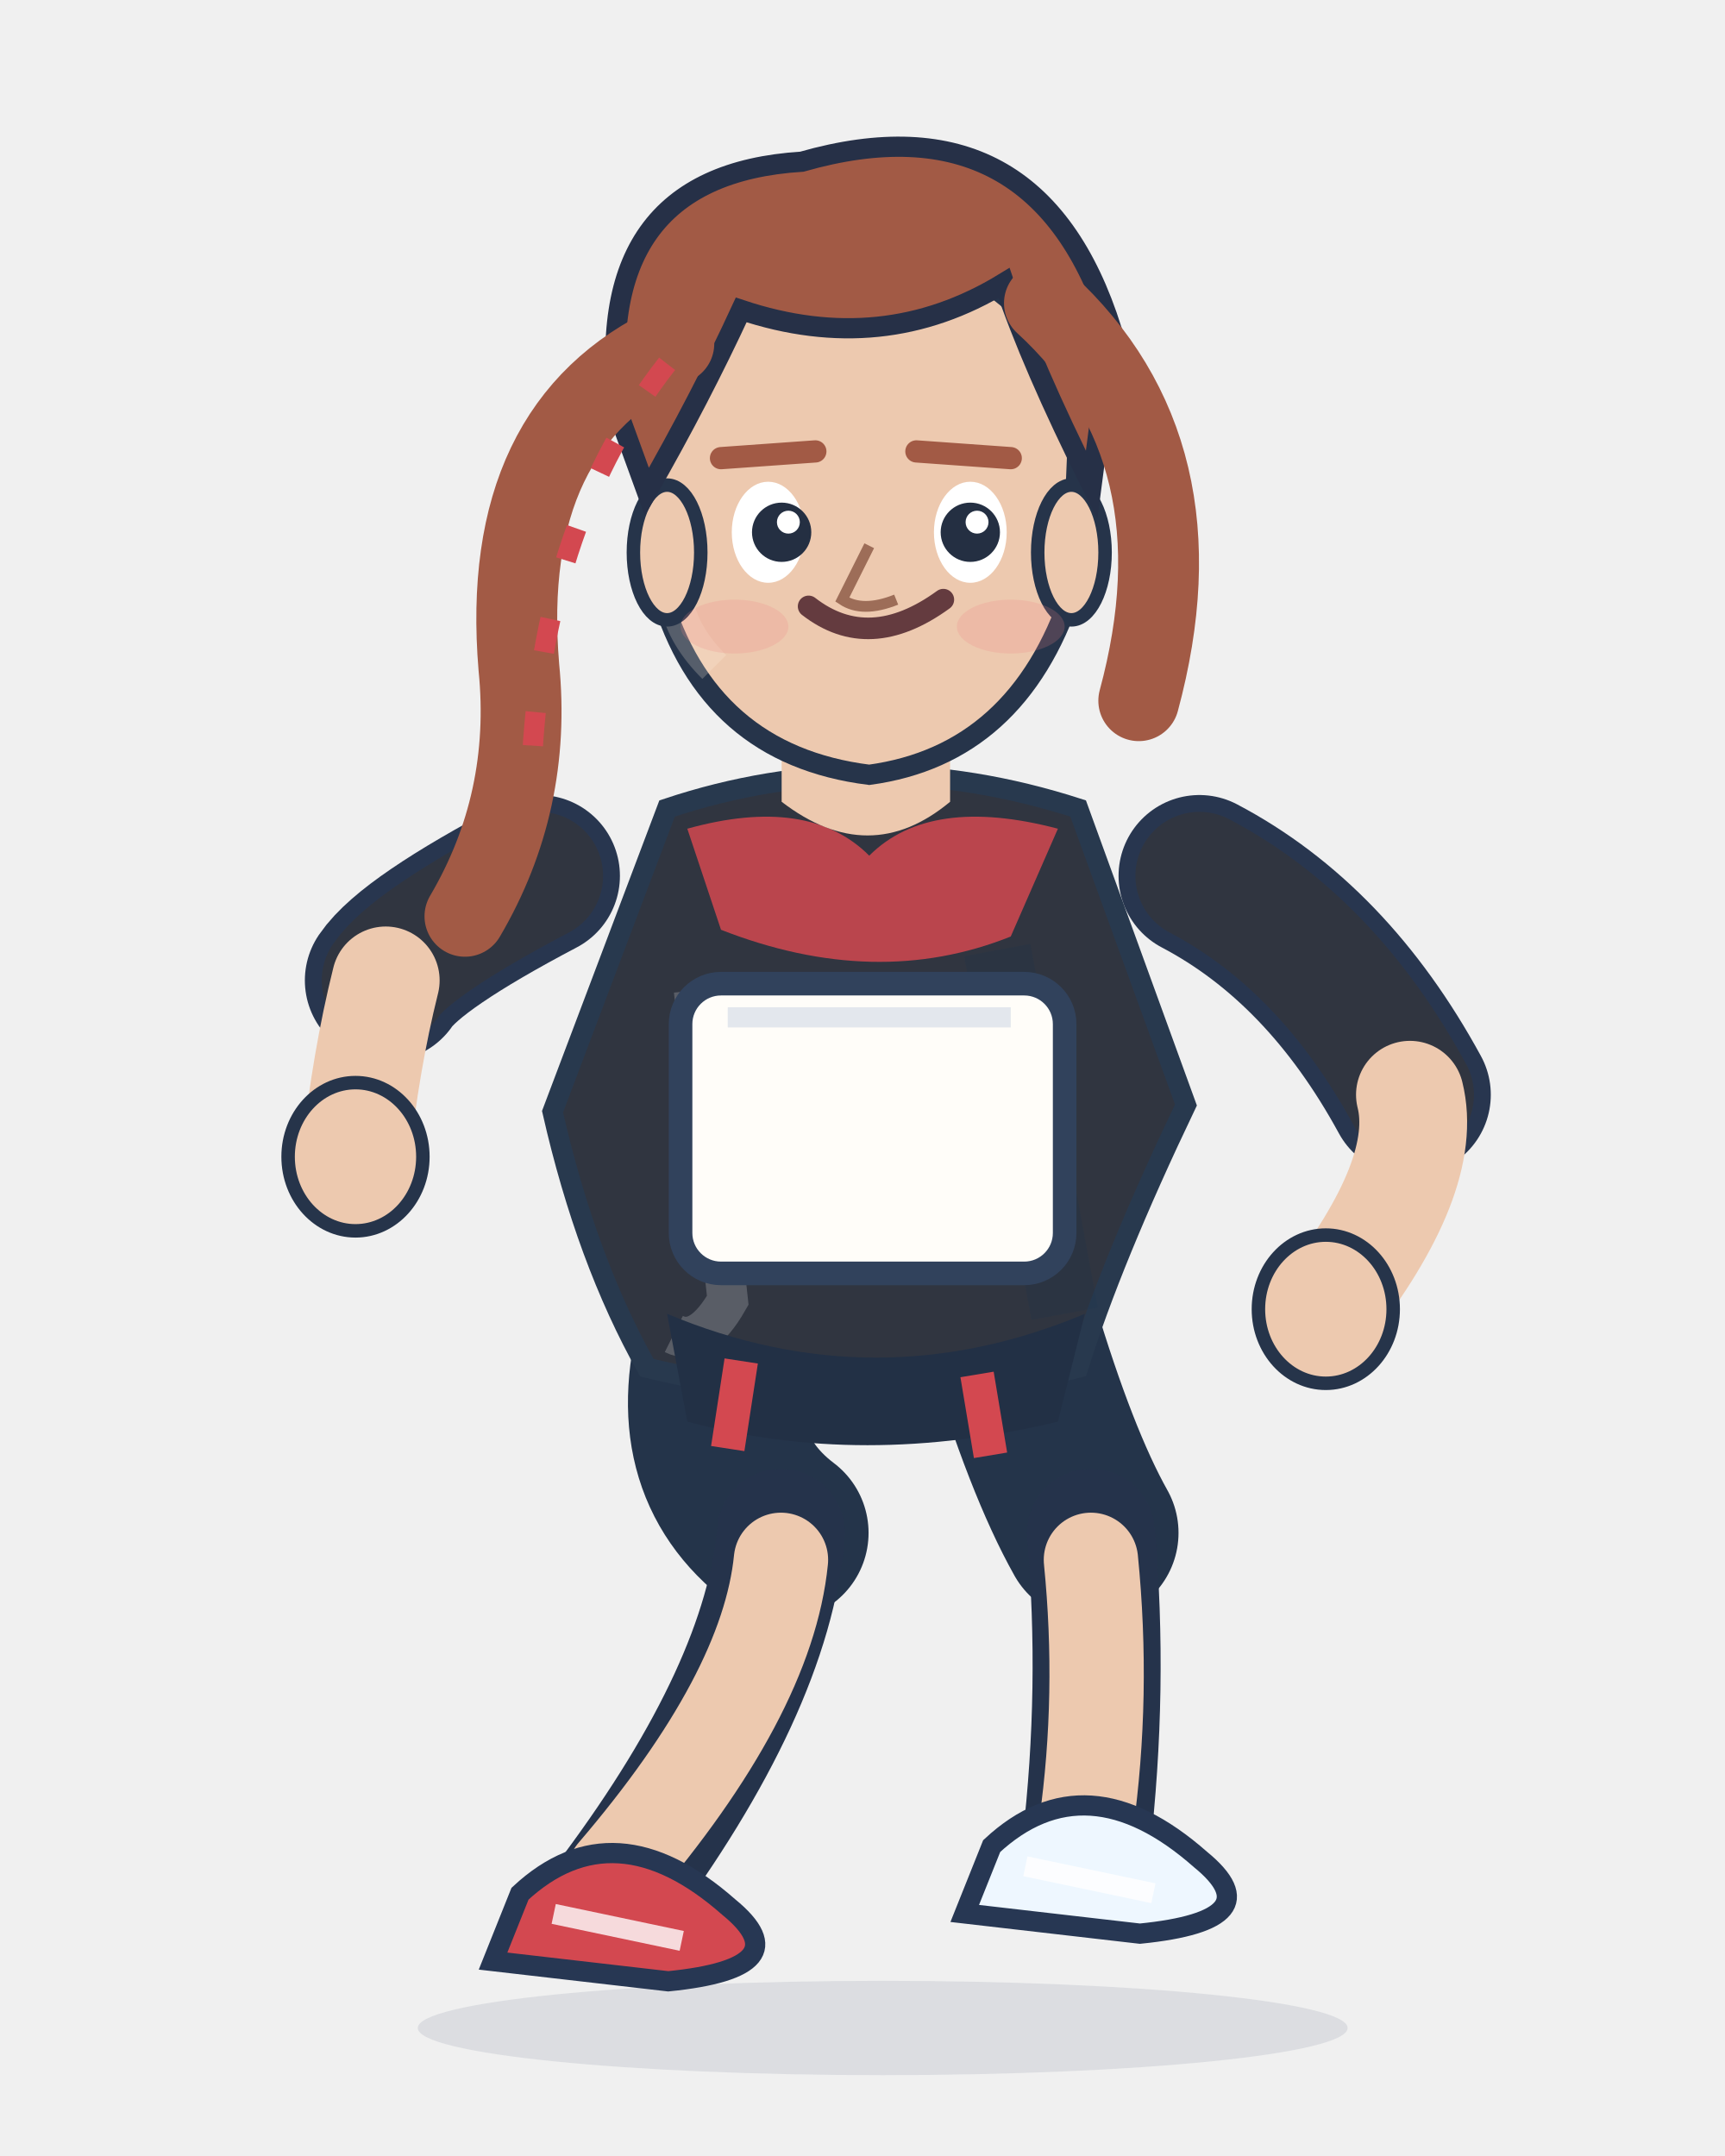
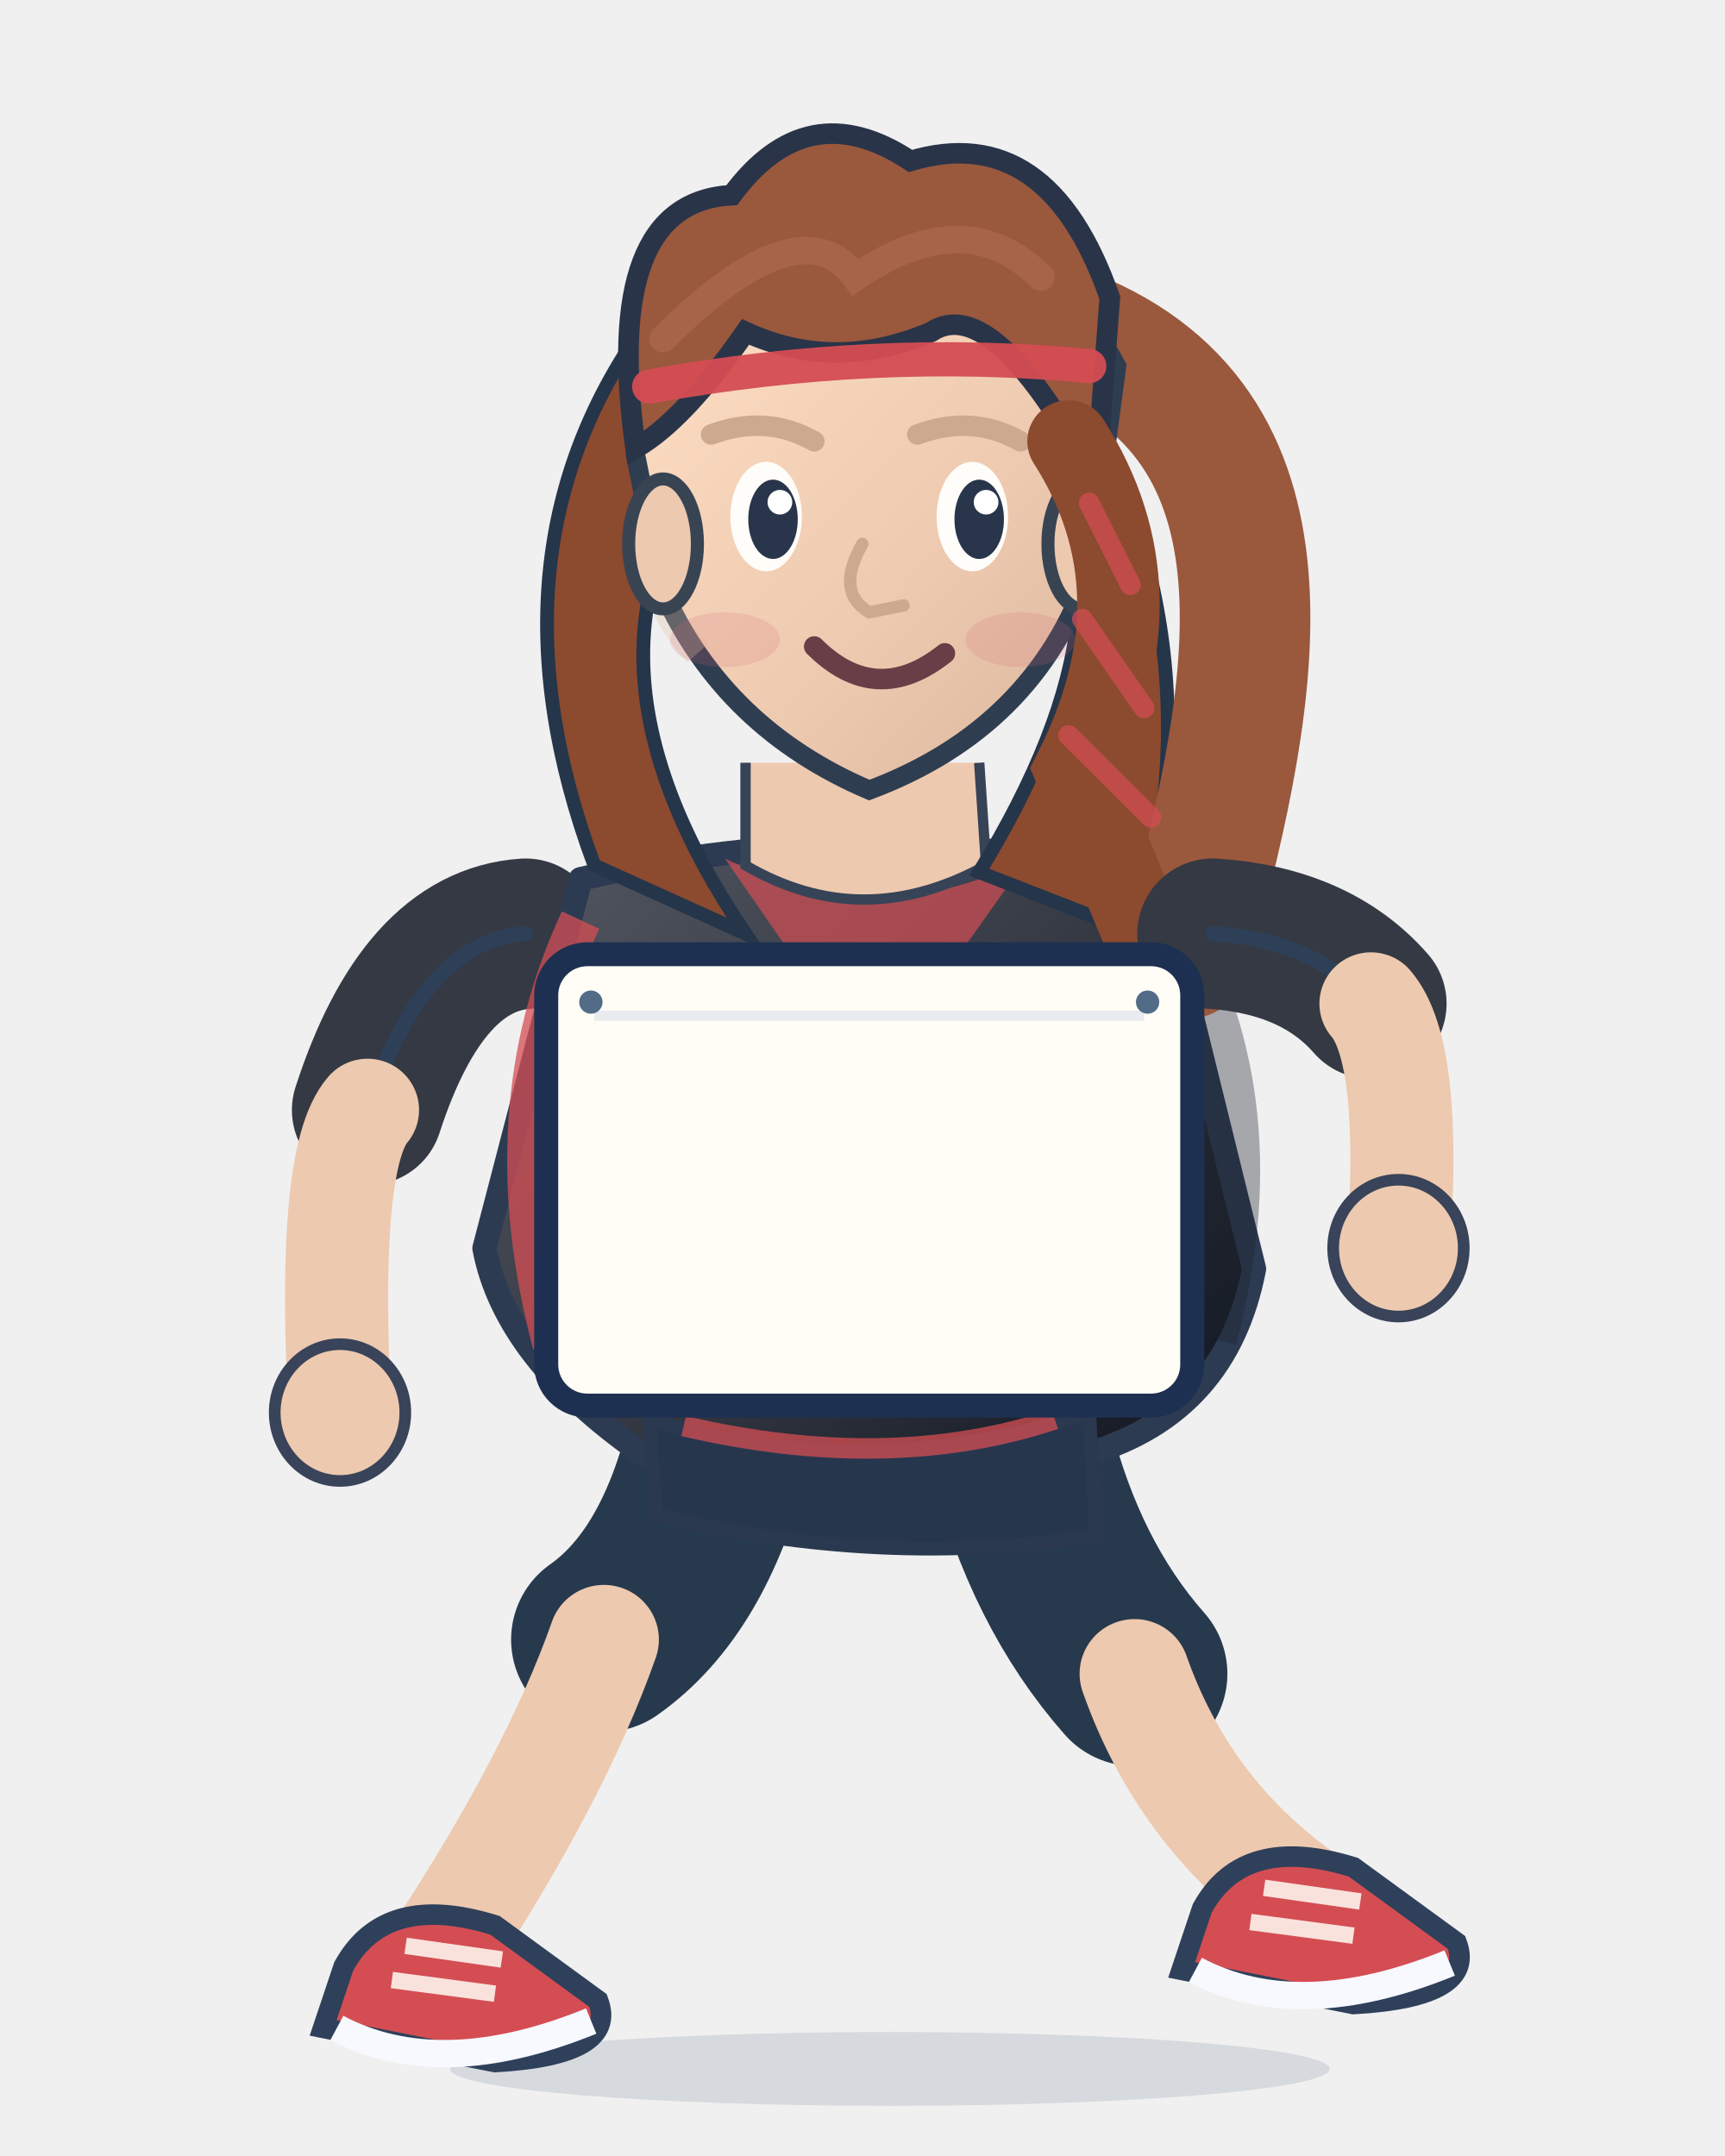
- <svg xmlns="http://www.w3.org/2000/svg" width="256" height="320" viewBox="0 0 256 320" role="img" aria-label="DE female run">
-   <g id="body_15_pose" transform="translate(0 -3)">
-     <ellipse cx="131" cy="304" rx="69" ry="7" fill="#26385c" opacity=".10" />
+ <svg xmlns="http://www.w3.org/2000/svg" width="256" height="320" viewBox="0 0 256 320" role="img" aria-label="SnackDash original adult runner body_15 run">
+   <defs>
+     <linearGradient id="skin_14" x1="0" y1="0" x2=".9" y2="1">
+       <stop offset="0" stop-color="#ffe1c7" />
+       <stop offset=".65" stop-color="#edc9af" />
+       <stop offset="1" stop-color="#dbb79d" />
+     </linearGradient>
+     <linearGradient id="shirt_14" x1="0" y1="0" x2=".94" y2=".8">
+       <stop offset="0" stop-color="#535862" />
+       <stop offset=".56" stop-color="#343943" />
+       <stop offset="1" stop-color="#161b25" />
+     </linearGradient>
+   </defs>
+   <g id="character_anchor" transform="translate(129 302) scale(1.02 1.015) translate(-129 -302)">
+     <ellipse cx="132" cy="307" rx="64" ry="5.4" fill="#273F61" opacity=".13" />
    <g id="legs">
      <g id="leg_left">
-         <path d="M108 200 Q102 220 115.899 230.515" stroke="#24344a" stroke-width="26" stroke-linecap="round" fill="none" />
-         <path d="M115.899 230.515 Q113.899 253.515 91.172 284.071" stroke="#25334b" stroke-width="19" stroke-linecap="round" fill="none" />
-         <path d="M115.899 234.515 Q113.899 254.515 91.172 281.071" stroke="#edc9af" stroke-width="14" stroke-linecap="round" fill="none" />
-         <path d="M77.172 284.071 Q91.172 271.071 108.172 286.071 Q119.172 295.071 99.172 297.071 L73.172 294.071Z" fill="#d34850" stroke="#273753" stroke-width="3" />
-         <path d="M82.172 287.071 L101.172 291.071" stroke="#ffffff" stroke-width="3" opacity=".8" />
+         <path d="M107 216 Q102 236 90.393 244.222" stroke="#27394D" stroke-width="27" stroke-linecap="round" fill="none" />
+         <path d="M90.393 244.222 Q83.393 264.222 66.544 290" stroke="#edc9af" stroke-width="16" stroke-linecap="round" fill="none" />
+         <g>
+           <path d="M52.544 292 Q58.544 281 74.544 286 L89.544 297 Q92.544 305 74.544 306 L49.544 301Z" fill="#D44D53" stroke="#2F405A" stroke-width="3" />
+           <path d="M51.544 301 Q66.544 309 88.544 300" stroke="#F7F9FF" stroke-width="4" fill="none" />
+           <path d="M59.544 294 L74.544 296 M61.544 289 L75.544 291" stroke="#FFFDF4" stroke-width="2.4" opacity=".85" />
+         </g>
      </g>
      <g id="leg_right">
-         <path d="M150 200 Q156 220 161.899 230.515" stroke="#24344a" stroke-width="26" stroke-linecap="round" fill="none" />
-         <path d="M161.899 230.515 Q163.899 253.515 161.172 277" stroke="#25334b" stroke-width="19" stroke-linecap="round" fill="none" />
-         <path d="M161.899 234.515 Q163.899 254.515 161.172 274" stroke="#edc9af" stroke-width="14" stroke-linecap="round" fill="none" />
-         <path d="M147.172 277 Q161.172 264 178.172 279 Q189.172 288 169.172 290 L143.172 287Z" fill="#eef7ff" stroke="#273753" stroke-width="3" />
-         <path d="M152.172 280 L171.172 284" stroke="#ffffff" stroke-width="3" opacity=".8" />
+         <path d="M151 216 Q156 236 167.607 249.222" stroke="#27394D" stroke-width="27" stroke-linecap="round" fill="none" />
+         <path d="M167.607 249.222 Q174.607 269.222 191.456 281.515" stroke="#edc9af" stroke-width="16" stroke-linecap="round" fill="none" />
+         <g>
+           <path d="M177.456 283.515 Q183.456 272.515 199.456 277.515 L214.456 288.515 Q217.456 296.515 199.456 297.515 L174.456 292.515Z" fill="#D44D53" stroke="#2F405A" stroke-width="3" />
+           <path d="M176.456 292.515 Q191.456 300.515 213.456 291.515" stroke="#F7F9FF" stroke-width="4" fill="none" />
+           <path d="M184.456 285.515 L199.456 287.515 M186.456 280.515 L200.456 282.515" stroke="#FFFDF4" stroke-width="2.4" opacity=".85" />
+         </g>
      </g>
    </g>
    <g id="arm_left">
-       <path d="M80 133 Q61 143 57.243 148.515" fill="none" stroke="#28364f" stroke-width="24" stroke-linecap="round" />
-       <path d="M80 133 Q61 143 57.243 148.515" fill="none" stroke="#303540" stroke-width="19" stroke-linecap="round" />
-       <path d="M57.243 148.515 Q54.243 160.515 52.757 174.686" stroke="#edc9af" stroke-width="16" stroke-linecap="round" fill="none" />
-       <ellipse cx="52.757" cy="174.686" rx="10" ry="11" fill="#edc9af" stroke="#26344a" stroke-width="2" />
+       <path d="M79 141 Q64 142 56 166.778" stroke="#343943" stroke-width="22" stroke-linecap="round" fill="none" />
+       <path d="M79 141 Q64 142 56 166.778" stroke="#2E4057" stroke-width="2.2" stroke-linecap="round" fill="none" />
+       <path d="M56 166.778 Q50 173.778 52 211.021" stroke="#edc9af" stroke-width="15" stroke-linecap="round" fill="none" />
+       <ellipse cx="52" cy="211.021" rx="9.5" ry="10" fill="#edc9af" stroke="#394359" stroke-width="1.7" />
    </g>
    <g id="torso">
-       <path d="M99 123 Q129 113 160 123 L176 167 Q165 190 160 206 Q129 214 96 206 Q87 190 82 168Z" fill="#303540" stroke="#28394e" stroke-width="3" />
-       <path d="M102 126 Q120 121 129 130 Q138 121 157 126 L150 142 Q130 150 107 141Z" fill="#d34850" opacity=".84" />
-       <path d="M103 150 L108 196 Q104 203 100 201" stroke="#fff" stroke-opacity=".20" stroke-width="6" fill="none" />
-       <path d="M148 144 L158 198" stroke="#193451" stroke-opacity=".18" stroke-width="10" fill="none" />
-       <path d="M116 113 L116 122 Q129 132 141 122 L141 111Z" fill="#edc9af" />
-       <path d="M99 198 Q130 211 161 198 L157 214 Q128 221 102 214Z" fill="#223045" />
-       <path d="M110 205 L108 218 M145 207 L147 219" stroke="#d34850" stroke-width="5" />
+       <path d="M87 133 Q129 123 171 133 L185 190 Q181 211 161 217 Q129 231 96 217 Q76 203 73 187Z" fill="url(#shirt_14)" stroke="#2C3B52" stroke-width="3.5" stroke-linejoin="round" />
+       <path d="M87 139 Q74 167 83 201" stroke="#D44D53" stroke-width="6" opacity=".75" fill="none" />
+       <path d="M172 140 Q187 166 178 200" stroke="#1b202a" stroke-width="9" opacity=".35" fill="none" />
+       <path d="M108 130 L119 146 L140 147 L152 130 Q131 141 108 130Z" fill="#D44D53" opacity=".7" />
+       <path d="M114 129 Q128 139 144 129" stroke="#2B3D50" stroke-width="3" fill="none" />
+       <path d="M97 212 Q128 222 161 211 L162 229 Q131 234 98 226Z" fill="#26364D" stroke="#2A394F" stroke-width="2" />
+       <path d="M102 213 Q132 220 156 212" stroke="#D44D53" stroke-width="3" fill="none" opacity=".75" />
+       <path d="M111 116 L111 131 Q128 141 146 131 L145 116" fill="#edc9af" stroke="#374357" stroke-width="1.5" />
+     </g>
+     <g id="hair_back">
+       <path d="M97 51 Q72 85 89 131 L111 141 Q84 101 106 72 M156 56 Q181 96 168 141 L145 132 Q170 91 152 68Z" fill="#8c4a2f" stroke="#25354A" stroke-width="2" />
+       <path d="M160 54 C194 69 184 110 175 144" stroke="#9A583D" stroke-width="19" fill="none" stroke-linecap="round" />
+     </g>
+     <g id="face">
+       <path d="M95 71 Q92 39 121 37 Q151 32 165 58 L161 88 Q153 111 129 120 Q108 111 99 91Z" fill="url(#skin_14)" stroke="#2F3D50" stroke-width="2.8" />
+       <path d="M106 60 Q112 48 120 45" stroke="#ffe0c6" stroke-width="4" opacity=".4" fill="none" />
+       <path d="M100 83 Q95 90 104 100" stroke="#e4c0a6" stroke-width="4" opacity=".3" fill="none" />
+       <ellipse cx="99" cy="84" rx="5" ry="9.5" fill="#edc9af" stroke="#394453" stroke-width="1.9" />
+       <ellipse cx="160" cy="84" rx="5" ry="9.5" fill="#edc9af" stroke="#394453" stroke-width="1.9" />
+       <path d="M106 68 Q114 65 121 69" fill="none" stroke="#cda98f" stroke-width="3" stroke-linecap="round" />
+       <ellipse cx="114" cy="80" rx="5.2" ry="8" fill="#FFFDF9" />
+       <ellipse cx="115" cy="80.4" rx="3.6" ry="5.8" fill="#28354B" />
+       <circle cx="116" cy="77.9" r="1.8" fill="white" />
+       <path d="M136 68 Q144 65 151 69" fill="none" stroke="#cda98f" stroke-width="3" stroke-linecap="round" />
+       <ellipse cx="144" cy="80" rx="5.2" ry="8" fill="#FFFDF9" />
+       <ellipse cx="145" cy="80.4" rx="3.6" ry="5.8" fill="#28354B" />
+       <circle cx="146" cy="77.9" r="1.8" fill="white" />
+       <path d="M128 84 Q124 91 129 94 L134 93" stroke="#cda98f" stroke-width="1.8" fill="none" stroke-linecap="round" />
+       <ellipse cx="108" cy="98" rx="8" ry="4" fill="#D56876" opacity=".18" />
+       <ellipse cx="151" cy="98" rx="8" ry="4" fill="#D56876" opacity=".18" />30s<path d="M121 99 Q130 108 140 100" fill="none" stroke="#693E46" stroke-width="3" stroke-linecap="round" />
+     </g>
+     <g id="hair" stroke-linecap="round">
+       <path d="M95 70 Q90 34 109 33 Q120 18 135 28 Q155 22 164 48 L162 75 Q147 47 138 53 Q124 59 111 53 Q102 66 95 70Z" fill="#9A583D" stroke="#293448" stroke-width="3" />
+       <path d="M99 54 Q119 34 127 45 Q143 34 154 45" stroke="#b67459" stroke-width="4" opacity=".45" fill="none" />
+       <path d="M158 69 Q172 91 159 117 L169 141" stroke="#8c4a2f" stroke-width="12" fill="none" />
+       <path d="M161 78 L167 90 M160 95 L169 108 M158 112 L170 124" stroke="#D44D53" stroke-width="3" opacity=".7" />
+       <path d="M97 61 Q130 55 161 58" stroke="#D44D53" stroke-width="5" fill="none" opacity=".95" />
    </g>
    <g id="arm_right">
-       <path d="M178 133 Q197 143 209.243 165.485" fill="none" stroke="#28364f" stroke-width="24" stroke-linecap="round" />
-       <path d="M178 133 Q197 143 209.243 165.485" fill="none" stroke="#303540" stroke-width="19" stroke-linecap="round" />
-       <path d="M209.243 165.485 Q212.243 177.485 196.757 197.314" stroke="#edc9af" stroke-width="16" stroke-linecap="round" fill="none" />
-       <ellipse cx="196.757" cy="197.314" rx="10" ry="11" fill="#edc9af" stroke="#26344a" stroke-width="2" />
+       <path d="M179 141 Q194 142 202 151.222" stroke="#343943" stroke-width="22" stroke-linecap="round" fill="none" />
+       <path d="M179 141 Q194 142 202 151.222" stroke="#2E4057" stroke-width="2.2" stroke-linecap="round" fill="none" />
+       <path d="M202 151.222 Q208 158.222 206 186.979" stroke="#edc9af" stroke-width="15" stroke-linecap="round" fill="none" />
+       <ellipse cx="206" cy="186.979" rx="9.5" ry="10" fill="#edc9af" stroke="#394359" stroke-width="1.7" />
    </g>
-     <g id="face">
-       <path d="M97 67 Q99 42 128 40 Q155 41 160 67 L159 91 Q151 115 129 118 Q105 115 98 91Z" fill="#edc9af" stroke="#26344a" stroke-width="3" />
-       <path d="M102 83 Q97 93 106 102" stroke="#fff1dd" stroke-width="5" opacity=".22" fill="none" />
-       <ellipse cx="99" cy="85" rx="5" ry="10" fill="#edc9af" stroke="#26344a" stroke-width="2" />
-       <ellipse cx="159" cy="85" rx="5" ry="10" fill="#edc9af" stroke="#26344a" stroke-width="2" />
-       <path d="M107 71 L121 70 M136 70 L150 71" fill="none" stroke="#a25a45" stroke-width="3.3" stroke-linecap="round" />
-       <ellipse cx="114" cy="82" rx="5.4" ry="7.5" fill="#fff" />
-       <ellipse cx="144" cy="82" rx="5.4" ry="7.5" fill="#fff" />
-       <circle cx="116" cy="82" r="4.4" fill="#242f42" />
-       <circle cx="144" cy="82" r="4.4" fill="#242f42" />
-       <circle cx="117" cy="80.5" r="1.7" fill="#fff" />
-       <circle cx="145" cy="80.5" r="1.7" fill="#fff" />
-       <path d="M129 84 L125 92 Q128 94 133 92" stroke="#9d6d58" stroke-width="1.6" fill="none" />
-       <ellipse cx="109" cy="96" rx="8" ry="4" fill="#ee8382" opacity=".21" />
-       <ellipse cx="150" cy="96" rx="8" ry="4" fill="#ee8382" opacity=".21" />
-       <path d="M120 93 Q129 100 140 92" fill="none" stroke="#643b3f" stroke-width="3.2" stroke-linecap="round" />
+     <g id="bib_blank" data-bib-rect="82,144,94,66">
+       <rect id="bib_mask" x="82" y="144" width="94" height="66" rx="6" fill="#FFFDF6" stroke="#1E3051" stroke-width="3.5" />
+       <path d="M89 153 H169" stroke="#D9DFE9" stroke-width="1.5" opacity=".58" />
+       <circle cx="88.5" cy="151" r="1.7" fill="#526C88" />
+       <circle cx="169.5" cy="151" r="1.7" fill="#526C88" />
    </g>
-     <g id="hair">
-       <path d="M92 65 Q87 29 119 27 Q154 17 165 52 L162 75 Q153 57 149 45 Q131 56 110 49 Q104 62 96 76Z" fill="#a25a45" stroke="#263047" stroke-width="3" />
-       <path d="M100 54 Q74 66 77 102 Q79 122 69 139 M155 48 Q179 70 169 107" stroke="#a25a45" stroke-width="12" stroke-linecap="round" fill="none" />
-       <path d="M99 57 Q81 80 79 115" stroke="#d34850" stroke-width="3" stroke-dasharray="5 9" fill="none" />
-     </g>
-     <g id="bib_placeholder">
-       <rect x="101" y="149" width="57" height="43" rx="6" fill="#fffdf9" stroke="#31425c" stroke-width="3.5" />
-       <path d="M108 154 H150" stroke="#e3e7ed" stroke-width="3" />
-     </g>
+     <g id="accessories" />
  </g>
</svg>
